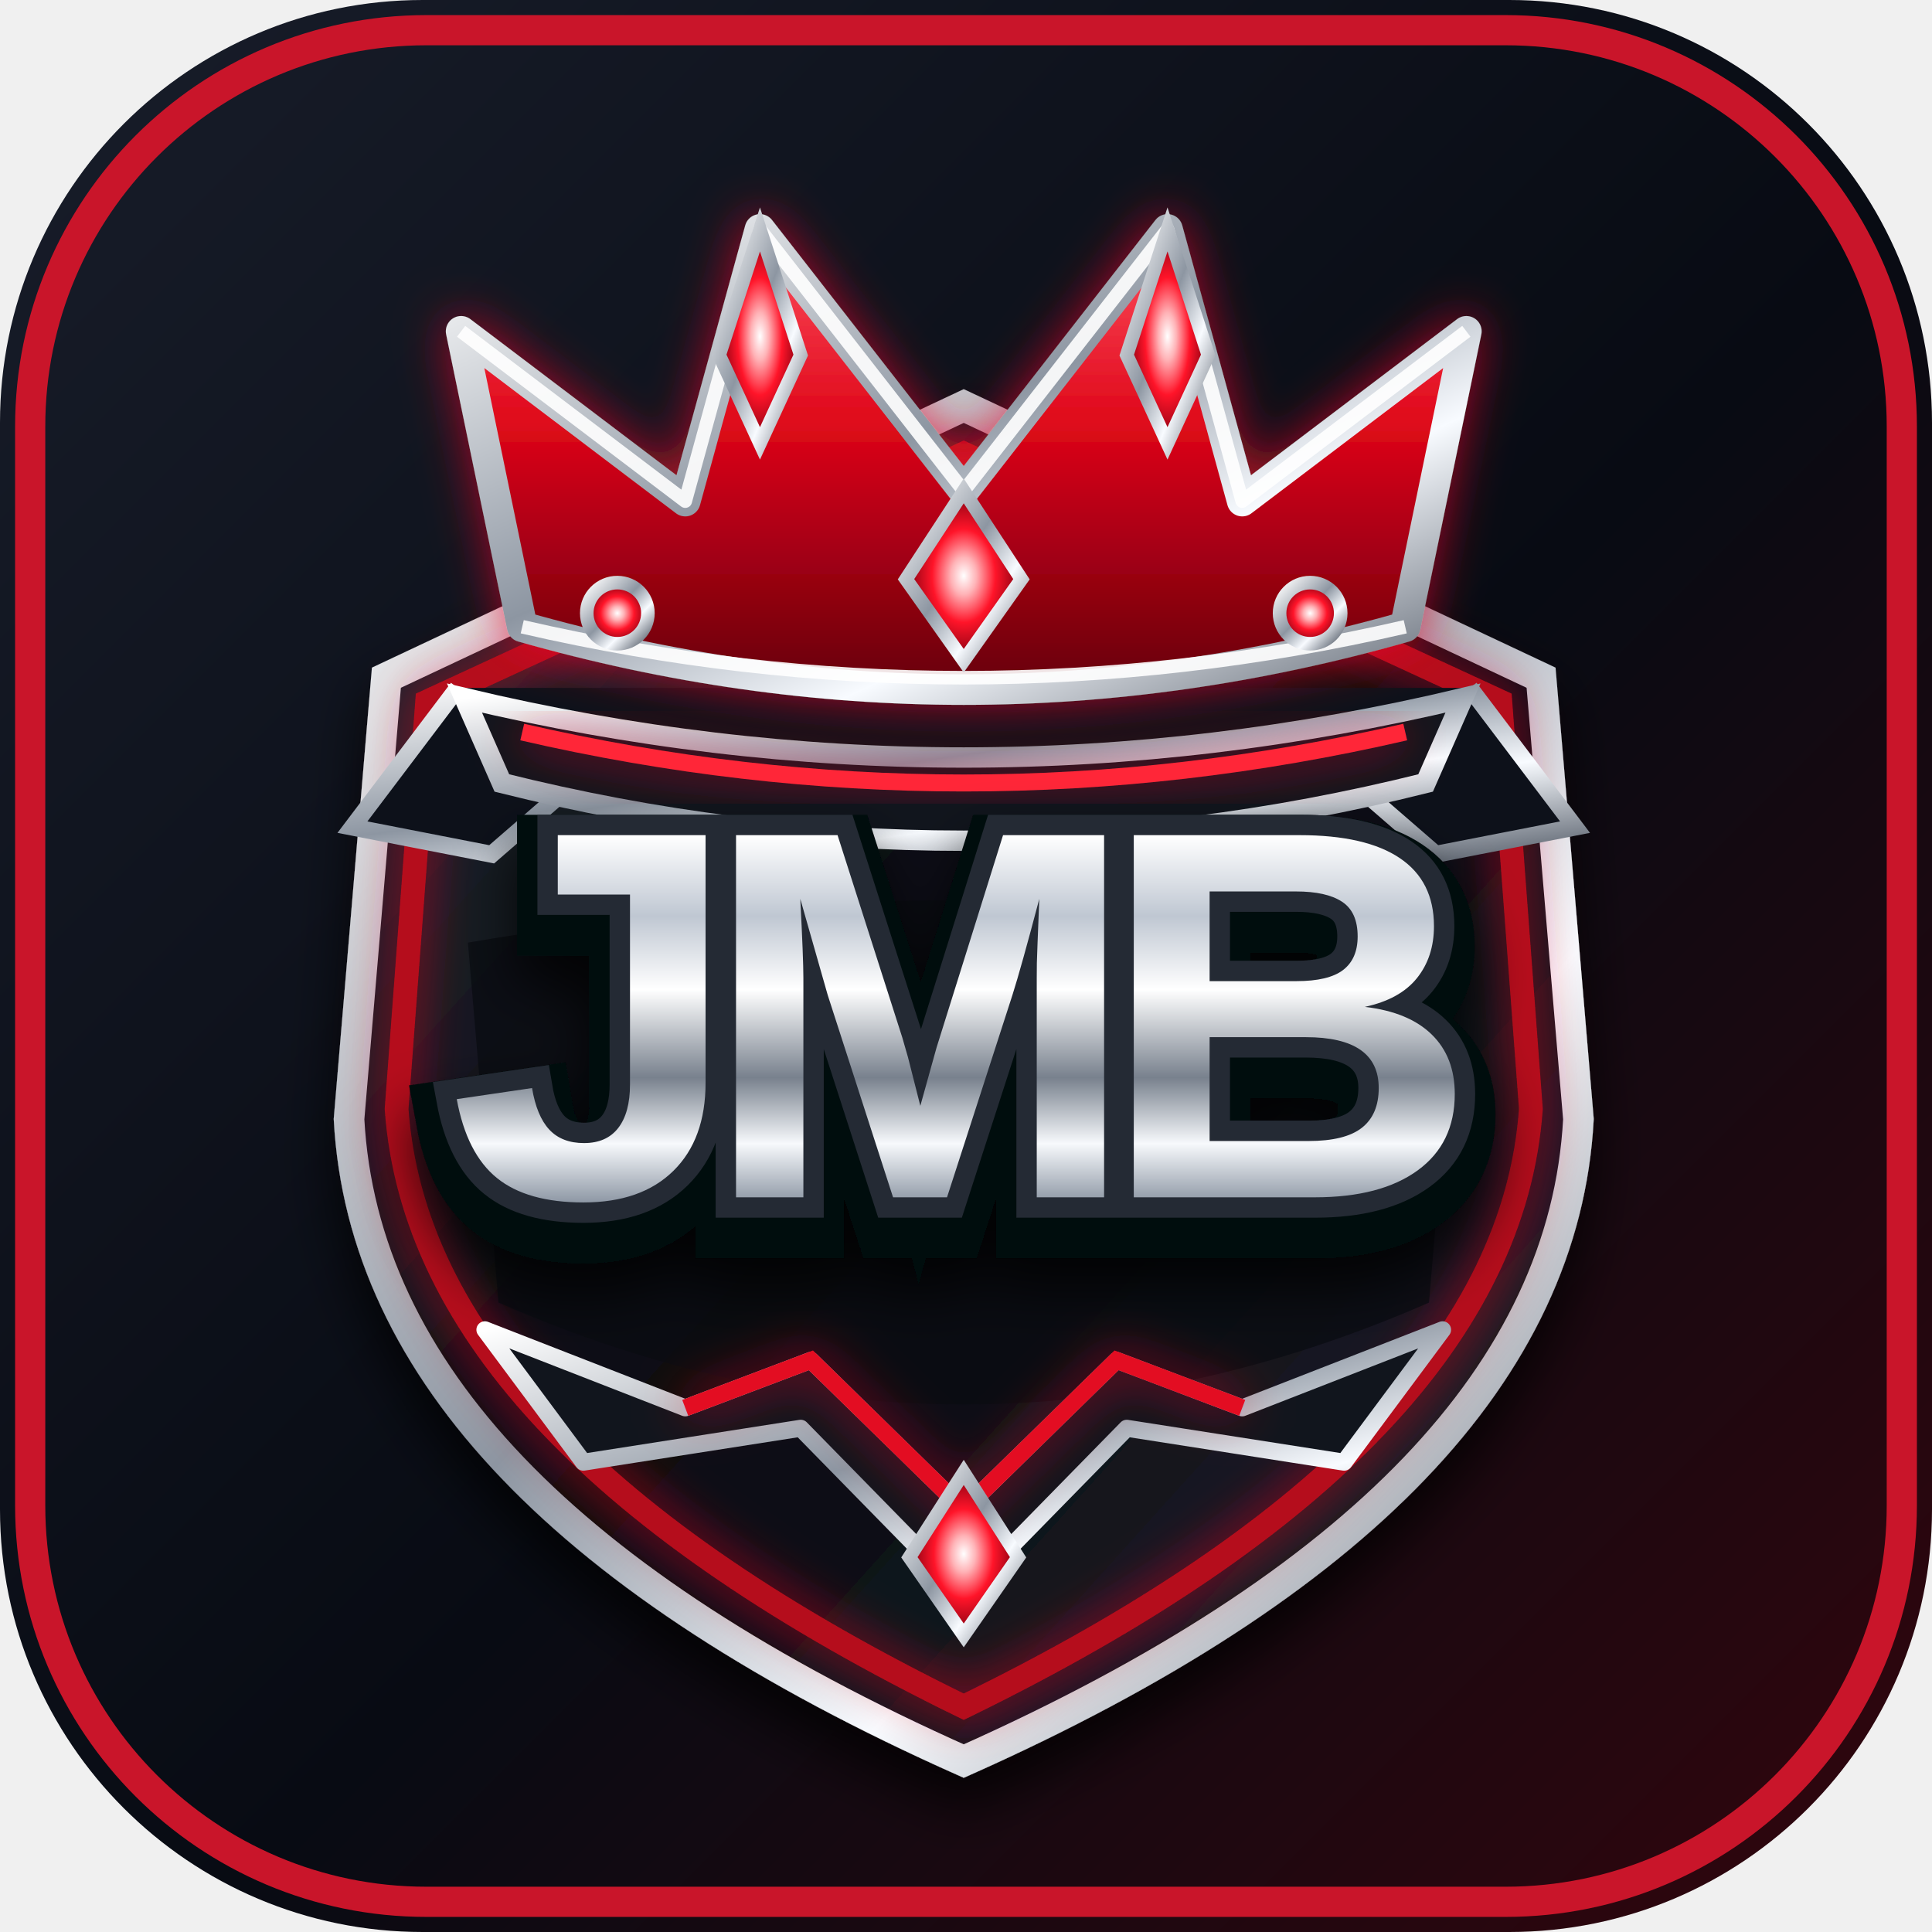
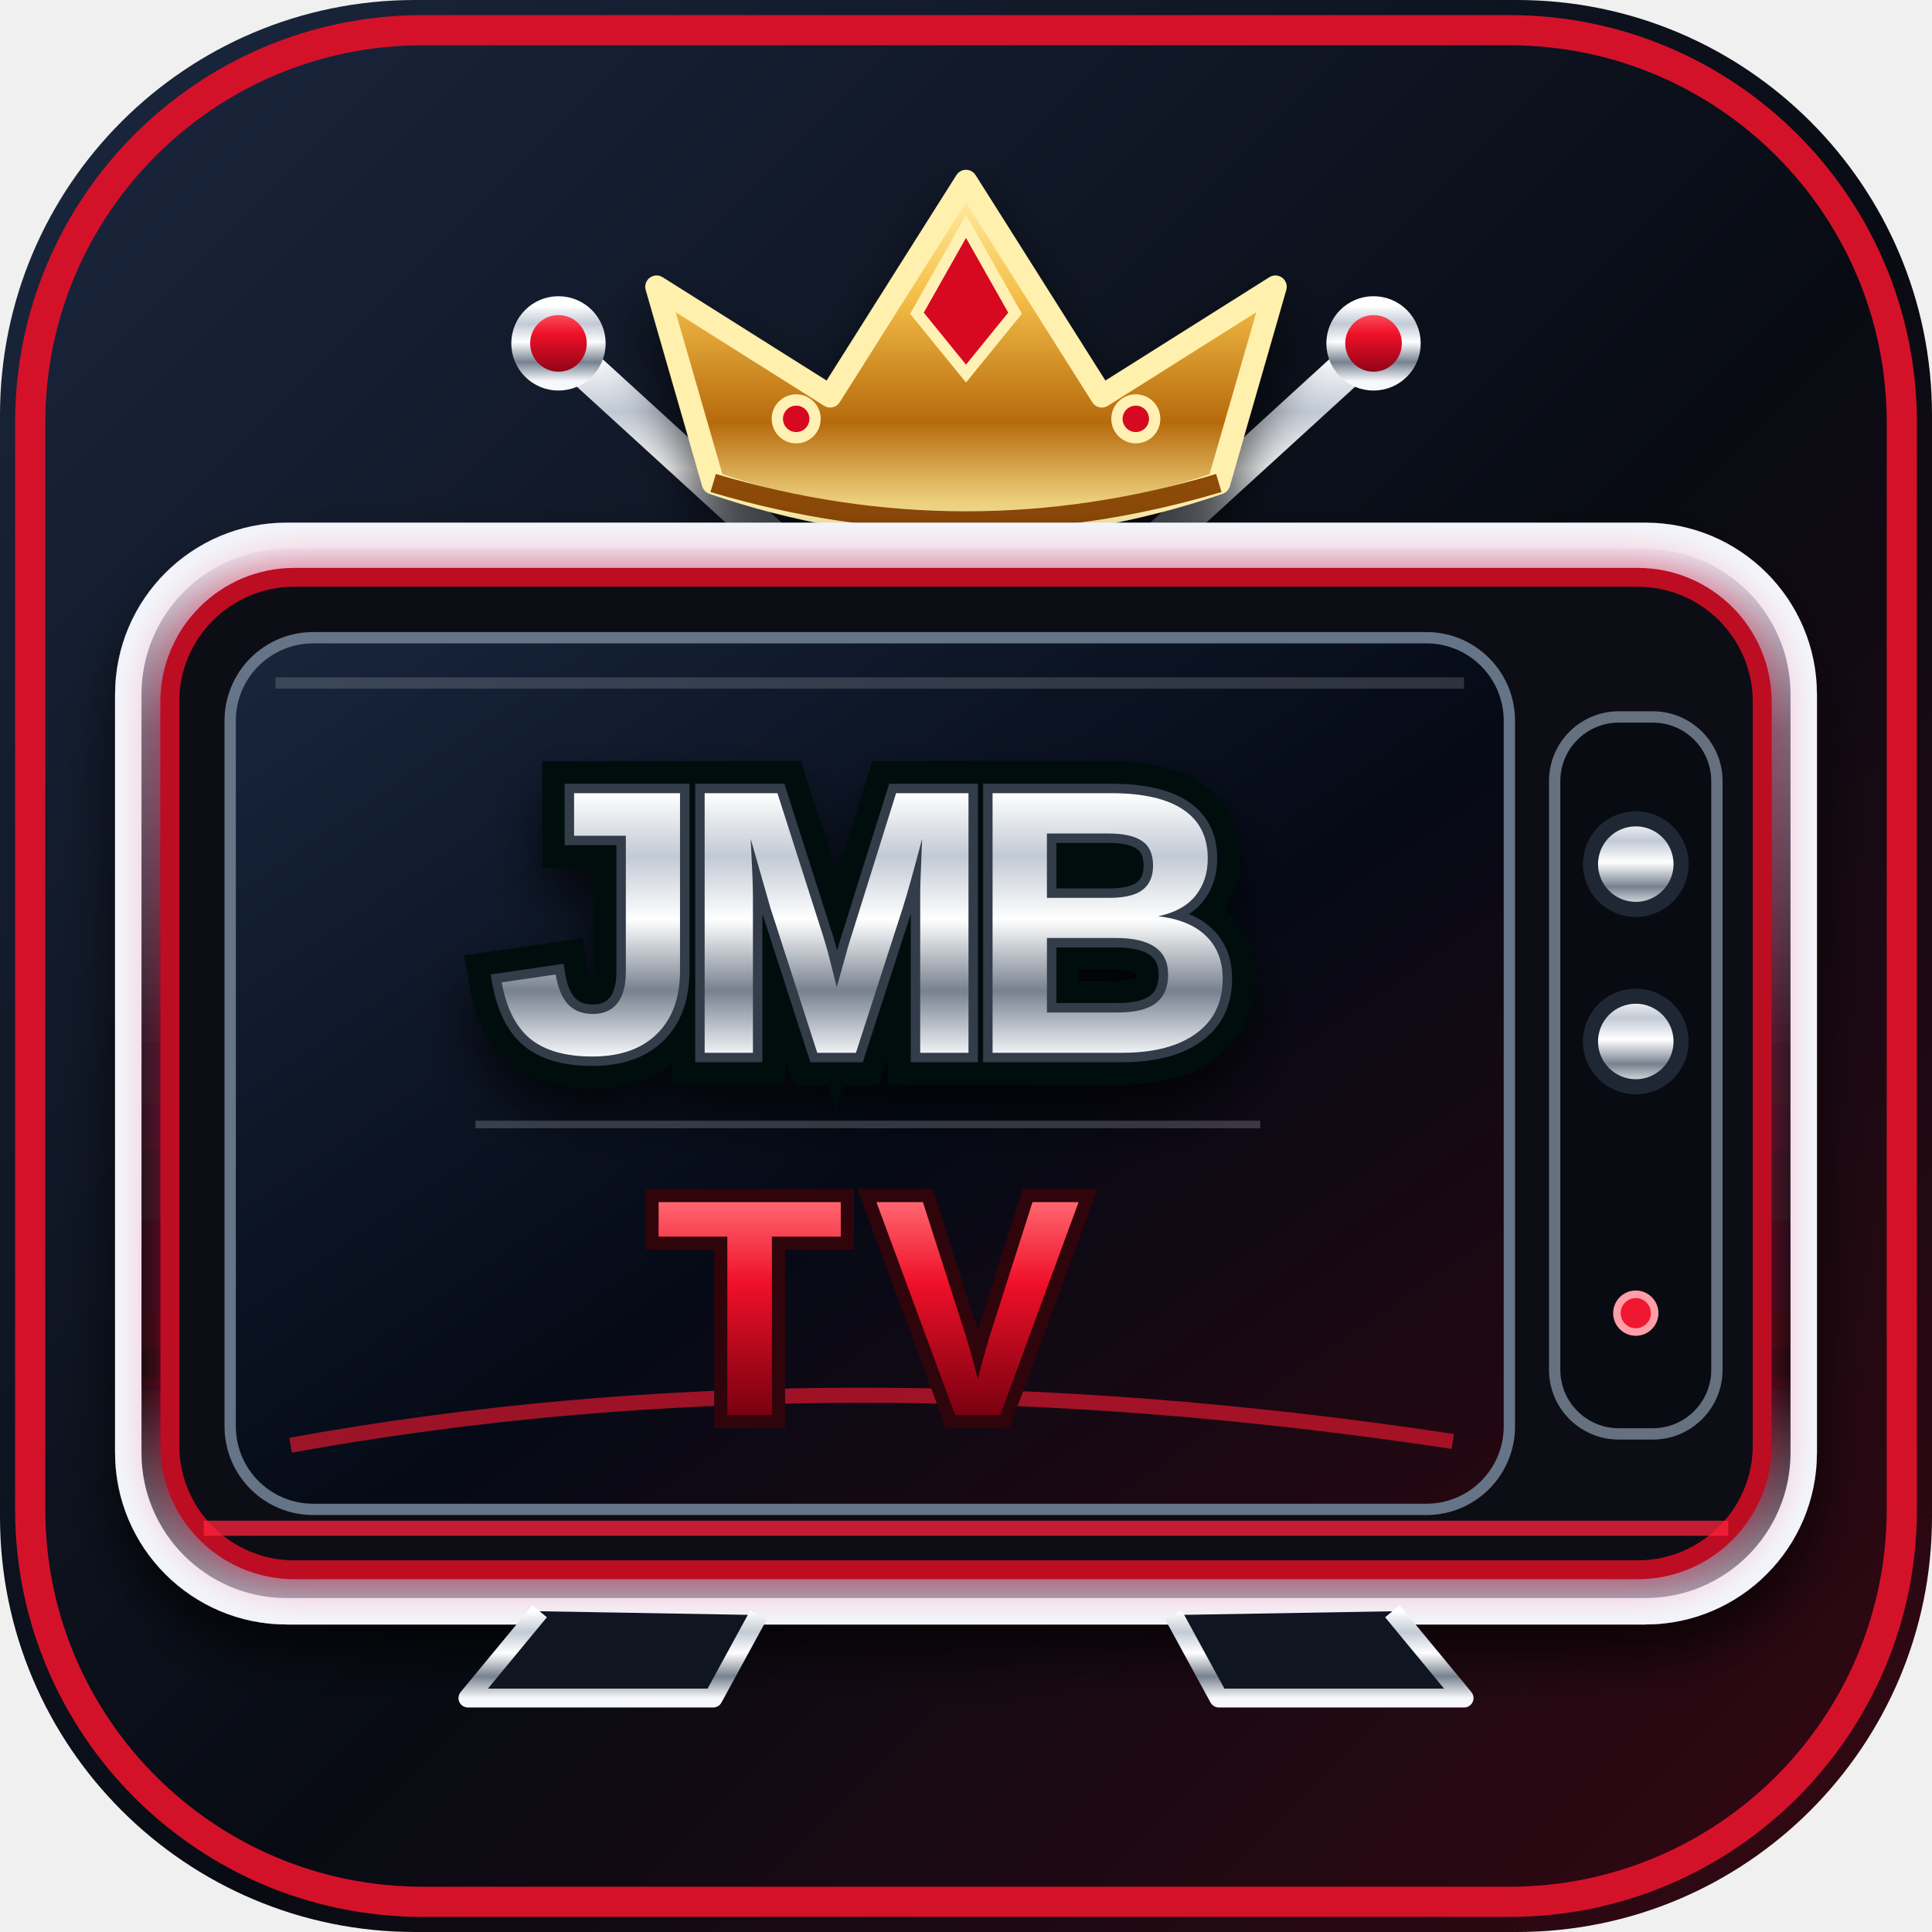
- <svg xmlns="http://www.w3.org/2000/svg" viewBox="0 0 512 512" role="img" aria-label="JMB MEDIA app icon">
+ <svg xmlns="http://www.w3.org/2000/svg" viewBox="0 0 512 512" role="img" aria-label="JMB TV app icon">
  <defs>
    <linearGradient id="appbg" x1="0" y1="0" x2="1" y2="1">
-       <stop stop-color="#181d2a" />
+       <stop stop-color="#1b2840" />
      <stop offset=".55" stop-color="#080b13" />
-       <stop offset="1" stop-color="#33050d" />
+       <stop offset="1" stop-color="#360712" />
    </linearGradient>
  </defs>
-   <rect width="512" height="512" rx="112" fill="url(#appbg)" />
-   <rect x="8" y="8" width="496" height="496" rx="105" fill="none" stroke="#c9152a" stroke-width="8" />
-   <g transform="translate(25 23) scale(.90)">
-     <defs>
-       <linearGradient id="shield" x1="0" y1="0" x2="1" y2="1">
-         <stop stop-color="#262b36" />
-         <stop offset=".5" stop-color="#080a10" />
-         <stop offset="1" stop-color="#202531" />
-       </linearGradient>
-       <linearGradient id="red" x1="0" y1="0" x2="0" y2="1">
-         <stop stop-color="#ff5260" />
-         <stop offset=".42" stop-color="#df071a" />
-         <stop offset="1" stop-color="#65000b" />
-       </linearGradient>
-       <linearGradient id="chrome" x1="0" y1="0" x2="0" y2="1">
-         <stop stop-color="#fff" />
-         <stop offset=".22" stop-color="#bfc7d2" />
-         <stop offset=".42" stop-color="#fff" />
-         <stop offset=".66" stop-color="#78818d" />
-         <stop offset=".84" stop-color="#f7f9fc" />
-         <stop offset="1" stop-color="#8e98a5" />
-       </linearGradient>
-       <linearGradient id="silver" x1="0" y1="0" x2="1" y2="1">
-         <stop stop-color="#fff" />
-         <stop offset=".45" stop-color="#8d96a2" />
-         <stop offset=".7" stop-color="#f8fbff" />
-         <stop offset="1" stop-color="#59616d" />
-       </linearGradient>
-       <radialGradient id="gem">
-         <stop stop-color="#fff" />
-         <stop offset=".22" stop-color="#ffb3b7" />
-         <stop offset=".55" stop-color="#ff1429" />
-         <stop offset="1" stop-color="#7e0010" />
-       </radialGradient>
-       <filter id="glow" x="-40%" y="-40%" width="180%" height="180%">
-         <feGaussianBlur stdDeviation="7" result="blur" />
-         <feFlood flood-color="#ef1028" flood-opacity=".7" />
-         <feComposite in2="blur" operator="in" />
-         <feMerge>
-           <feMergeNode />
-           <feMergeNode in="SourceGraphic" />
-         </feMerge>
-       </filter>
-       <filter id="shadow" x="-30%" y="-30%" width="160%" height="170%">
-         <feDropShadow dx="0" dy="9" stdDeviation="8" flood-color="#000" flood-opacity=".8" />
-       </filter>
-     </defs>
-     <path d="M256 94 426 174 437 304Q431 415 256 493 81 415 75 304L86 174Z" fill="url(#shield)" stroke="url(#silver)" stroke-width="9" filter="url(#shadow)" />
-     <path d="M256 108 414 181 423 301Q416 399 256 477 96 399 89 301L98 181Z" fill="none" stroke="#b5091b" stroke-width="7" filter="url(#glow)" />
-     <path d="M107 177 76 218 117 226 147 200 171 224 192 207 209 226 256 214 303 226 320 207 341 224 365 200 395 226 436 218 405 177" fill="#0d111a" stroke="url(#silver)" stroke-width="5" />
-     <path d="M126 159 108 72 174 122 196 42 256 119 316 42 338 122 404 72 386 159Q256 196 126 159Z" fill="url(#red)" stroke="url(#silver)" stroke-width="9" stroke-linejoin="round" filter="url(#glow)" />
-     <path d="M126 159Q256 189 386 159M108 72 174 122 196 42 256 119 316 42 338 122 404 72" fill="none" stroke="#fff" stroke-width="4" stroke-linejoin="round" opacity=".9" />
-     <path d="M109 180Q256 215 403 180L392 205Q256 239 120 205Z" fill="#11151d" stroke="url(#silver)" stroke-width="6" />
-     <path d="M126 190Q256 220 386 190" fill="none" stroke="#ff2638" stroke-width="5" filter="url(#glow)" />
-     <g fill="url(#gem)" stroke="url(#silver)" stroke-width="4">
-       <path d="M196 42 208 79 196 105 184 79Z" />
-       <path d="M316 42 328 79 316 105 304 79Z" />
-       <path d="M256 119 273 145 256 169 239 145Z" />
-       <circle cx="154" cy="155" r="9" />
-       <circle cx="358" cy="155" r="9" />
-     </g>
-     <path d="M110 252Q256 227 402 252L393 358Q256 418 119 358Z" fill="#090b11" opacity=".72" />
-     <text x="256" y="333" text-anchor="middle" font-family="Arial Black,Impact,Arial,sans-serif" font-size="155" font-weight="900" letter-spacing="-12" fill="#05070b" stroke="#05070b" stroke-width="24" paint-order="stroke" filter="url(#shadow)">JMB</text>
-     <text x="256" y="327" text-anchor="middle" font-family="Arial Black,Impact,Arial,sans-serif" font-size="155" font-weight="900" letter-spacing="-12" fill="url(#chrome)" stroke="#242a34" stroke-width="12" paint-order="stroke fill">JMB</text>
-     <path d="M115 366 174 389 211 375 256 419 301 375 338 389 397 366 368 405 304 395 256 444 208 395 144 405Z" fill="#11151d" stroke="url(#silver)" stroke-width="5" stroke-linejoin="round" />
-     <path d="M174 389 211 375 256 419 301 375 338 389" fill="none" stroke="#e30c21" stroke-width="5" filter="url(#glow)" />
-     <path d="M256 408 272 433 256 456 240 433Z" fill="url(#gem)" stroke="url(#silver)" stroke-width="4" />
+   <rect width="512" height="512" rx="110" fill="url(#appbg)" />
+   <rect x="8" y="8" width="496" height="496" rx="104" fill="none" stroke="#d3122a" stroke-width="8" />
+   <defs>
+     <linearGradient id="shell" x1="0" y1="0" x2="0" y2="1">
+       <stop stop-color="#f3f7ff" />
+       <stop offset=".18" stop-color="#6b7482" />
+       <stop offset=".48" stop-color="#171d28" />
+       <stop offset=".78" stop-color="#05070c" />
+       <stop offset="1" stop-color="#aab3c0" />
+     </linearGradient>
+     <linearGradient id="screen" x1="0" y1="0" x2="1" y2="1">
+       <stop stop-color="#18263d" />
+       <stop offset=".55" stop-color="#050a16" />
+       <stop offset="1" stop-color="#250711" />
+     </linearGradient>
+     <linearGradient id="red" x1="0" y1="0" x2="0" y2="1">
+       <stop stop-color="#ff6670" />
+       <stop offset=".38" stop-color="#ef1028" />
+       <stop offset="1" stop-color="#790010" />
+     </linearGradient>
+     <linearGradient id="chrome" x1="0" y1="0" x2="0" y2="1">
+       <stop stop-color="#fff" />
+       <stop offset=".24" stop-color="#c2cad5" />
+       <stop offset=".48" stop-color="#fff" />
+       <stop offset=".75" stop-color="#77818f" />
+       <stop offset="1" stop-color="#f6f8fb" />
+     </linearGradient>
+     <linearGradient id="gold" x1="0" y1="0" x2="0" y2="1">
+       <stop stop-color="#fff2b0" />
+       <stop offset=".32" stop-color="#f6c14a" />
+       <stop offset=".7" stop-color="#b66a0c" />
+       <stop offset="1" stop-color="#fff0a0" />
+     </linearGradient>
+     <filter id="shadow" x="-30%" y="-30%" width="160%" height="170%">
+       <feDropShadow dx="0" dy="8" stdDeviation="7" flood-color="#000" flood-opacity=".7" />
+     </filter>
+     <filter id="redglow" x="-40%" y="-40%" width="180%" height="180%">
+       <feGaussianBlur stdDeviation="6" result="b" />
+       <feFlood flood-color="#ff1832" flood-opacity=".55" />
+       <feComposite in2="b" operator="in" />
+       <feMerge>
+         <feMergeNode />
+         <feMergeNode in="SourceGraphic" />
+       </feMerge>
+     </filter>
+   </defs>
+   <g fill="none" stroke="url(#chrome)" stroke-width="10" stroke-linecap="round">
+     <path d="M220 157 151 94" />
+     <path d="M292 157 361 94" />
  </g>
+   <g fill="url(#red)" stroke="url(#chrome)" stroke-width="5">
+     <circle cx="148" cy="91" r="10" />
+     <circle cx="364" cy="91" r="10" />
+   </g>
+   <path d="M189 128 174 76 220 105 256 48 292 105 338 76 323 128Q256 151 189 128Z" fill="url(#gold)" stroke="#fff0ae" stroke-width="6" stroke-linejoin="round" filter="url(#shadow)" />
+   <path d="M189 128Q256 148 323 128" stroke="#8d4a08" stroke-width="5" fill="none" />
+   <g fill="#d70920" stroke="#fff1b4" stroke-width="3">
+     <path d="M256 60 269 83 256 99 243 83Z" />
+     <circle cx="211" cy="111" r="5" />
+     <circle cx="301" cy="111" r="5" />
+   </g>
+   <rect x="34" y="142" width="444" height="285" rx="42" fill="url(#shell)" stroke="#f3f6fd" stroke-width="7" filter="url(#shadow)" />
+   <rect x="45" y="153" width="422" height="263" rx="33" fill="#080b12" stroke="#bc0c21" stroke-width="5" filter="url(#redglow)" />
+   <rect x="61" y="169" width="339" height="231" rx="22" fill="url(#screen)" stroke="#667487" stroke-width="3" />
+   <path d="M73 181H388" stroke="#fff" stroke-opacity=".16" stroke-width="3" />
+   <path d="M77 383Q220 357 385 382" fill="none" stroke="#ed1830" stroke-opacity=".65" stroke-width="4" />
+   <text x="230" y="279" text-anchor="middle" font-family="Arial Black,Impact,Arial,sans-serif" font-size="100" font-weight="900" letter-spacing="-7" fill="#05070b" stroke="#05070b" stroke-width="17" paint-order="stroke" filter="url(#shadow)">JMB</text>
+   <text x="230" y="279" text-anchor="middle" font-family="Arial Black,Impact,Arial,sans-serif" font-size="100" font-weight="900" letter-spacing="-7" fill="url(#chrome)" stroke="#333c49" stroke-width="5" paint-order="stroke fill">JMB</text>
+   <path d="M126 298H334" stroke="#f2f6ff" stroke-opacity=".2" stroke-width="2" />
+   <text x="230" y="375" text-anchor="middle" font-family="Arial Black,Impact,Arial,sans-serif" font-size="82" font-weight="900" letter-spacing="8" fill="url(#red)" stroke="#30040b" stroke-width="7" paint-order="stroke fill">TV</text>
+   <rect x="412" y="190" width="43" height="190" rx="17" fill="#080b12" stroke="#66717f" stroke-width="3" />
+   <circle cx="433.5" cy="229" r="12" fill="url(#chrome)" stroke="#202734" stroke-width="4" />
+   <circle cx="433.5" cy="276" r="12" fill="url(#chrome)" stroke="#202734" stroke-width="4" />
+   <circle cx="433.5" cy="348" r="5" fill="#ef1830" stroke="#ff9ea7" stroke-width="2" />
+   <path d="M143 427 124 450H189L201 428M369 427 388 450H323L311 428" fill="#101621" stroke="url(#chrome)" stroke-width="5" stroke-linejoin="round" />
+   <path d="M54 405H458" stroke="#ff233b" stroke-opacity=".75" stroke-width="4" />
</svg>
